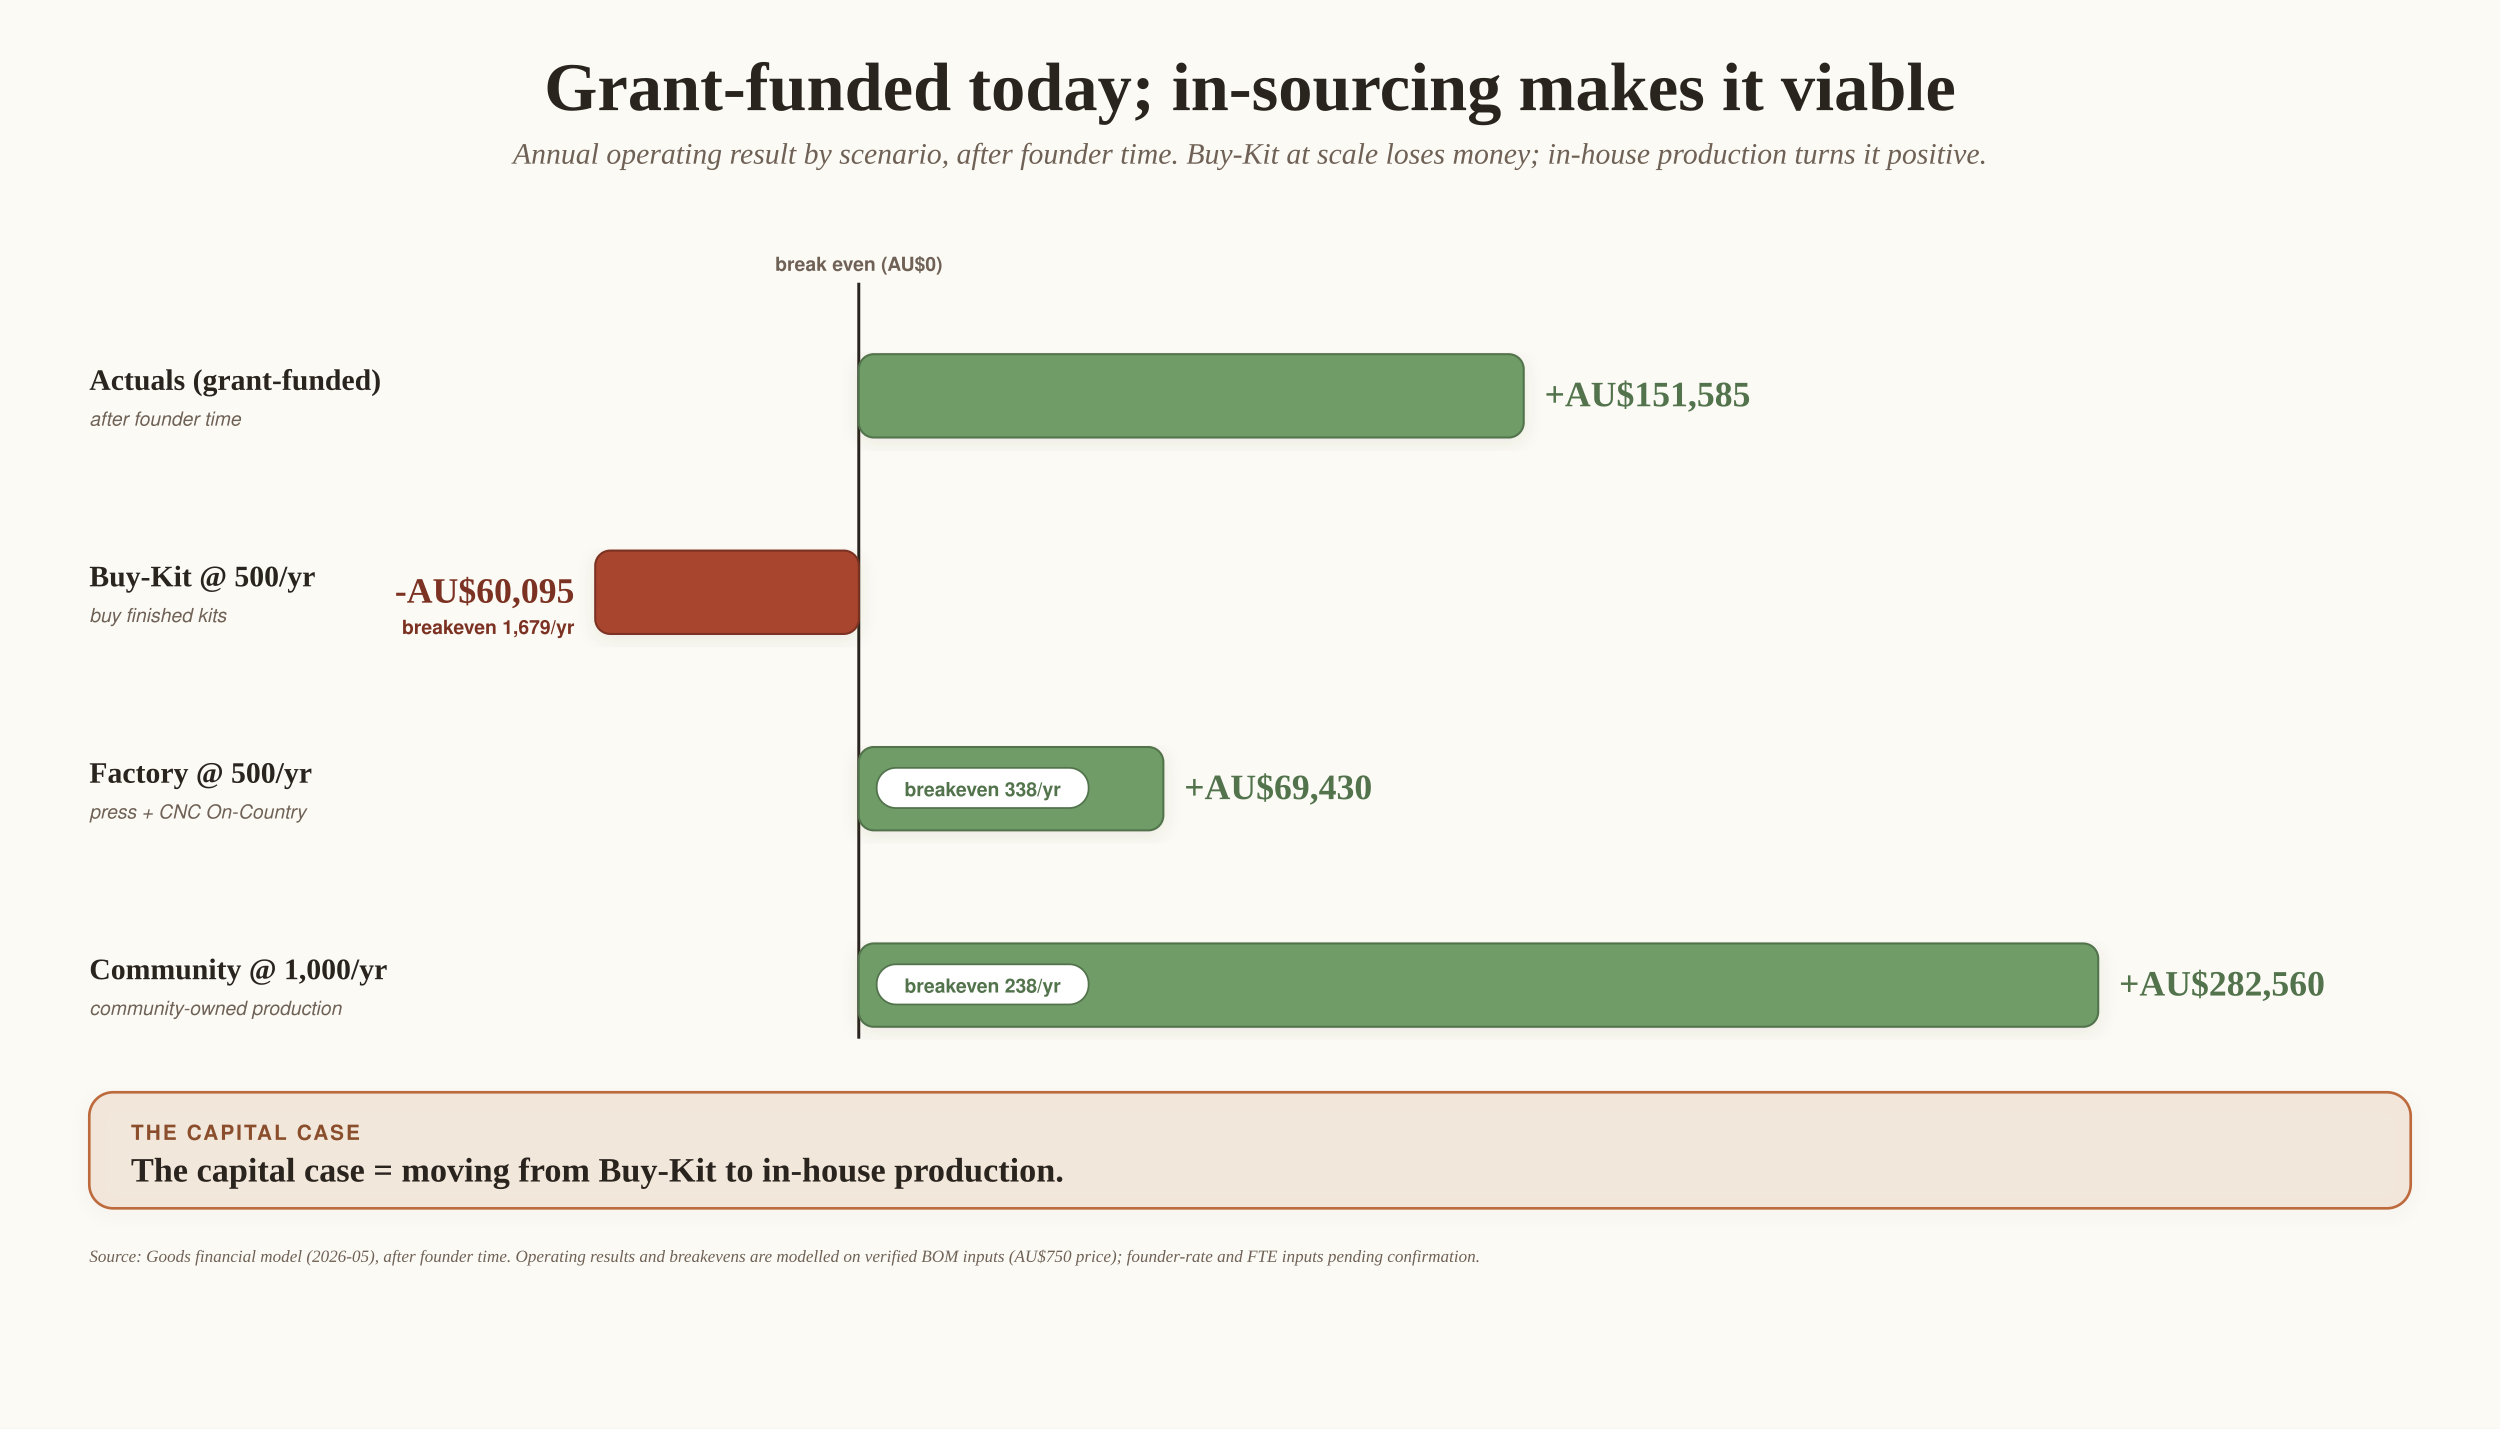
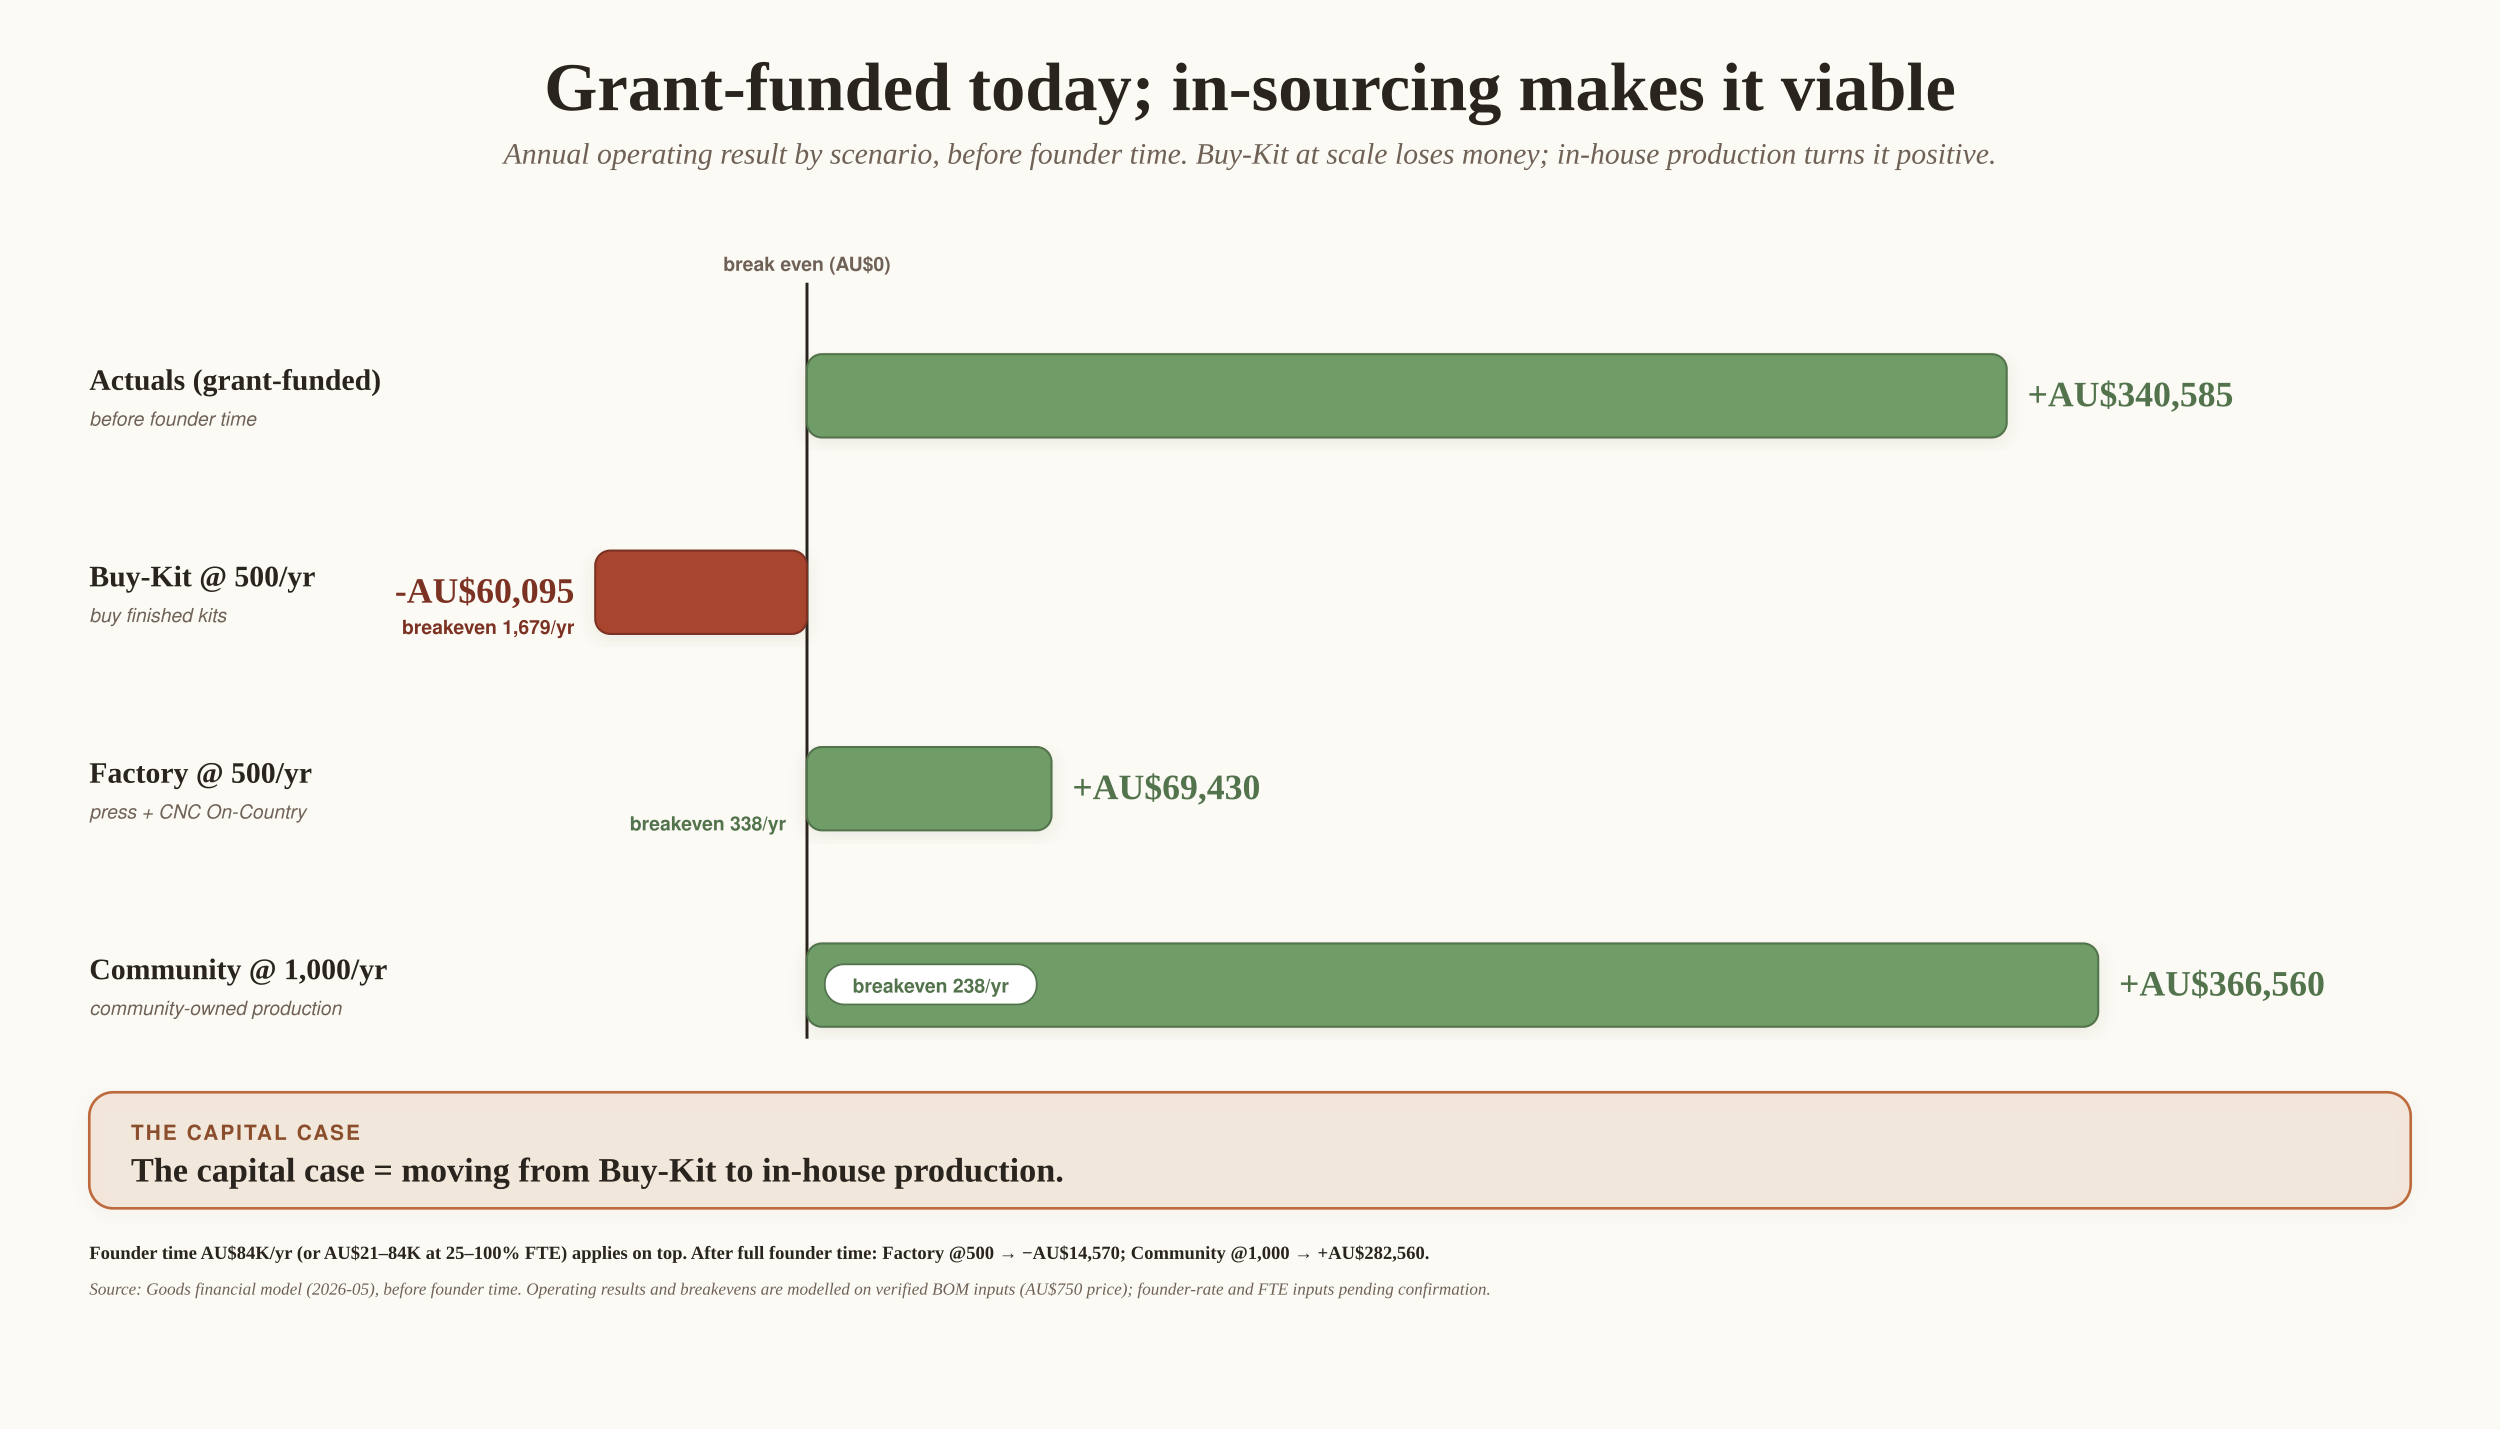
<svg xmlns="http://www.w3.org/2000/svg" viewBox="0 0 1680 960" width="1680" height="960" font-family="'Helvetica Neue', Helvetica, Arial, sans-serif">
  <defs>
    <filter id="sh" x="-8%" y="-8%" width="116%" height="124%">
      <feDropShadow dx="0" dy="3" stdDeviation="6" flood-color="#5A4A38" flood-opacity="0.10" />
    </filter>
  </defs>
  <rect width="1680" height="960" fill="#FBFAF5" />
  <text x="840.0" y="74" text-anchor="middle" font-family="Georgia, 'Times New Roman', serif" font-size="46" font-weight="700" fill="#2A241E">Grant-funded today; in-sourcing makes it viable</text>
-   <text x="840.0" y="110" text-anchor="middle" font-family="Georgia, 'Times New Roman', serif" font-size="20" font-weight="400" fill="#6F6155" font-style="italic">Annual operating result by scenario, after founder time. Buy-Kit at scale loses money; in-house production turns it positive.</text>
-   <line x1="577.1" y1="190" x2="577.1" y2="698" stroke="#2A241E" stroke-width="2" />
-   <text x="577.134" y="182" text-anchor="middle" font-family="'Helvetica Neue', Helvetica, Arial, sans-serif" font-size="13" font-weight="700" fill="#6F6155">break even (AU$0)</text>
+   <text x="840.0" y="110" text-anchor="middle" font-family="Georgia, 'Times New Roman', serif" font-size="20" font-weight="400" fill="#6F6155" font-style="italic">Annual operating result by scenario, before founder time. Buy-Kit at scale loses money; in-house production turns it positive.</text>
+   <line x1="542.3" y1="190" x2="542.3" y2="698" stroke="#2A241E" stroke-width="2" />
+   <text x="542.26" y="182" text-anchor="middle" font-family="'Helvetica Neue', Helvetica, Arial, sans-serif" font-size="13" font-weight="700" fill="#6F6155">break even (AU$0)</text>
  <text x="60" y="262.0" text-anchor="start" font-family="Georgia, 'Times New Roman', serif" font-size="20" font-weight="700" fill="#2A241E">Actuals (grant-funded)</text>
-   <text x="60" y="286.0" text-anchor="start" font-family="'Helvetica Neue', Helvetica, Arial, sans-serif" font-size="13" font-weight="400" fill="#6F6155" font-style="italic">after founder time</text>
-   <rect x="577.134" y="238.0" width="446.808" height="56" rx="10" fill="#6F9C68" stroke="#52734C" stroke-width="1.4" filter="url(#sh)" />
-   <text x="1037.942" y="273.0" text-anchor="start" font-family="Georgia, 'Times New Roman', serif" font-size="24" font-weight="700" fill="#52734C">+AU$151,585</text>
+   <text x="60" y="286.0" text-anchor="start" font-family="'Helvetica Neue', Helvetica, Arial, sans-serif" font-size="13" font-weight="400" fill="#6F6155" font-style="italic">before founder time</text>
+   <rect x="542.26" y="238.0" width="806.251" height="56" rx="10" fill="#6F9C68" stroke="#52734C" stroke-width="1.4" filter="url(#sh)" />
+   <text x="1362.511" y="273.0" text-anchor="start" font-family="Georgia, 'Times New Roman', serif" font-size="24" font-weight="700" fill="#52734C">+AU$340,585</text>
  <text x="60" y="394.0" text-anchor="start" font-family="Georgia, 'Times New Roman', serif" font-size="20" font-weight="700" fill="#2A241E">Buy-Kit @ 500/yr</text>
  <text x="60" y="418.0" text-anchor="start" font-family="'Helvetica Neue', Helvetica, Arial, sans-serif" font-size="13" font-weight="400" fill="#6F6155" font-style="italic">buy finished kits</text>
-   <rect x="400.0" y="370.0" width="177.134" height="56" rx="10" fill="#A8442E" stroke="#7C3222" stroke-width="1.4" filter="url(#sh)" />
+   <rect x="400.0" y="370.0" width="142.26" height="56" rx="10" fill="#A8442E" stroke="#7C3222" stroke-width="1.4" filter="url(#sh)" />
  <text x="386.0" y="405.0" text-anchor="end" font-family="Georgia, 'Times New Roman', serif" font-size="24" font-weight="700" fill="#7C3222">-AU$60,095</text>
  <text x="386.0" y="426.0" text-anchor="end" font-family="'Helvetica Neue', Helvetica, Arial, sans-serif" font-size="13" font-weight="700" fill="#7C3222">breakeven 1,679/yr</text>
  <text x="60" y="526.0" text-anchor="start" font-family="Georgia, 'Times New Roman', serif" font-size="20" font-weight="700" fill="#2A241E">Factory @ 500/yr</text>
  <text x="60" y="550.0" text-anchor="start" font-family="'Helvetica Neue', Helvetica, Arial, sans-serif" font-size="13" font-weight="400" fill="#6F6155" font-style="italic">press + CNC On-Country</text>
-   <rect x="577.134" y="502.0" width="204.65" height="56" rx="10" fill="#6F9C68" stroke="#52734C" stroke-width="1.4" filter="url(#sh)" />
-   <text x="795.784" y="537.0" text-anchor="start" font-family="Georgia, 'Times New Roman', serif" font-size="24" font-weight="700" fill="#52734C">+AU$69,430</text>
-   <rect x="589.134" y="516.0" width="142.4" height="27" rx="13" fill="#FFFFFF" stroke="#52734C" stroke-width="1.2" />
-   <text x="660.334" y="535.0" text-anchor="middle" font-family="'Helvetica Neue', Helvetica, Arial, sans-serif" font-size="13" font-weight="700" fill="#52734C">breakeven 338/yr</text>
+   <rect x="542.26" y="502.0" width="164.358" height="56" rx="10" fill="#6F9C68" stroke="#52734C" stroke-width="1.4" filter="url(#sh)" />
+   <text x="720.618" y="537.0" text-anchor="start" font-family="Georgia, 'Times New Roman', serif" font-size="24" font-weight="700" fill="#52734C">+AU$69,430</text>
+   <text x="528.26" y="558.0" text-anchor="end" font-family="'Helvetica Neue', Helvetica, Arial, sans-serif" font-size="13" font-weight="700" fill="#52734C">breakeven 338/yr</text>
  <text x="60" y="658.0" text-anchor="start" font-family="Georgia, 'Times New Roman', serif" font-size="20" font-weight="700" fill="#2A241E">Community @ 1,000/yr</text>
  <text x="60" y="682.0" text-anchor="start" font-family="'Helvetica Neue', Helvetica, Arial, sans-serif" font-size="13" font-weight="400" fill="#6F6155" font-style="italic">community-owned production</text>
-   <rect x="577.134" y="634.0" width="832.866" height="56" rx="10" fill="#6F9C68" stroke="#52734C" stroke-width="1.4" filter="url(#sh)" />
-   <text x="1424.0" y="669.0" text-anchor="start" font-family="Georgia, 'Times New Roman', serif" font-size="24" font-weight="700" fill="#52734C">+AU$282,560</text>
-   <rect x="589.134" y="648.0" width="142.4" height="27" rx="13" fill="#FFFFFF" stroke="#52734C" stroke-width="1.2" />
-   <text x="660.334" y="667.0" text-anchor="middle" font-family="'Helvetica Neue', Helvetica, Arial, sans-serif" font-size="13" font-weight="700" fill="#52734C">breakeven 238/yr</text>
+   <rect x="542.26" y="634.0" width="867.74" height="56" rx="10" fill="#6F9C68" stroke="#52734C" stroke-width="1.4" filter="url(#sh)" />
+   <text x="1424.0" y="669.0" text-anchor="start" font-family="Georgia, 'Times New Roman', serif" font-size="24" font-weight="700" fill="#52734C">+AU$366,560</text>
+   <rect x="554.26" y="648.0" width="142.4" height="27" rx="13" fill="#FFFFFF" stroke="#52734C" stroke-width="1.2" />
+   <text x="625.46" y="667.0" text-anchor="middle" font-family="'Helvetica Neue', Helvetica, Arial, sans-serif" font-size="13" font-weight="700" fill="#52734C">breakeven 238/yr</text>
  <rect x="60" y="734" width="1560" height="78" rx="16" fill="#BD6A3C1E" stroke="#BD6A3C" stroke-width="1.8" filter="url(#sh)" />
  <text x="88" y="766" text-anchor="start" font-family="'Helvetica Neue', Helvetica, Arial, sans-serif" font-size="14" font-weight="700" fill="#8B4E2C" letter-spacing="1.4">THE CAPITAL CASE</text>
  <text x="88" y="794" text-anchor="start" font-family="Georgia, 'Times New Roman', serif" font-size="23" font-weight="700" fill="#2A241E">The capital case = moving from Buy-Kit to in-house production.</text>
-   <text x="60" y="848" text-anchor="start" font-family="Georgia, 'Times New Roman', serif" font-size="11.5" font-weight="400" fill="#6F6155" font-style="italic">Source: Goods financial model (2026-05), after founder time. Operating results and breakevens are modelled on verified BOM inputs (AU$750 price); founder-rate and FTE inputs pending confirmation.</text>
+   <text x="60" y="846" text-anchor="start" font-family="Georgia, 'Times New Roman', serif" font-size="12.5" font-weight="700" fill="#2A241E">Founder time AU$84K/yr (or AU$21–84K at 25–100% FTE) applies on top. After full founder time: Factory @500 → −AU$14,570; Community @1,000 → +AU$282,560.</text>
+   <text x="60" y="870" text-anchor="start" font-family="Georgia, 'Times New Roman', serif" font-size="11.5" font-weight="400" fill="#6F6155" font-style="italic">Source: Goods financial model (2026-05), before founder time. Operating results and breakevens are modelled on verified BOM inputs (AU$750 price); founder-rate and FTE inputs pending confirmation.</text>
</svg>
